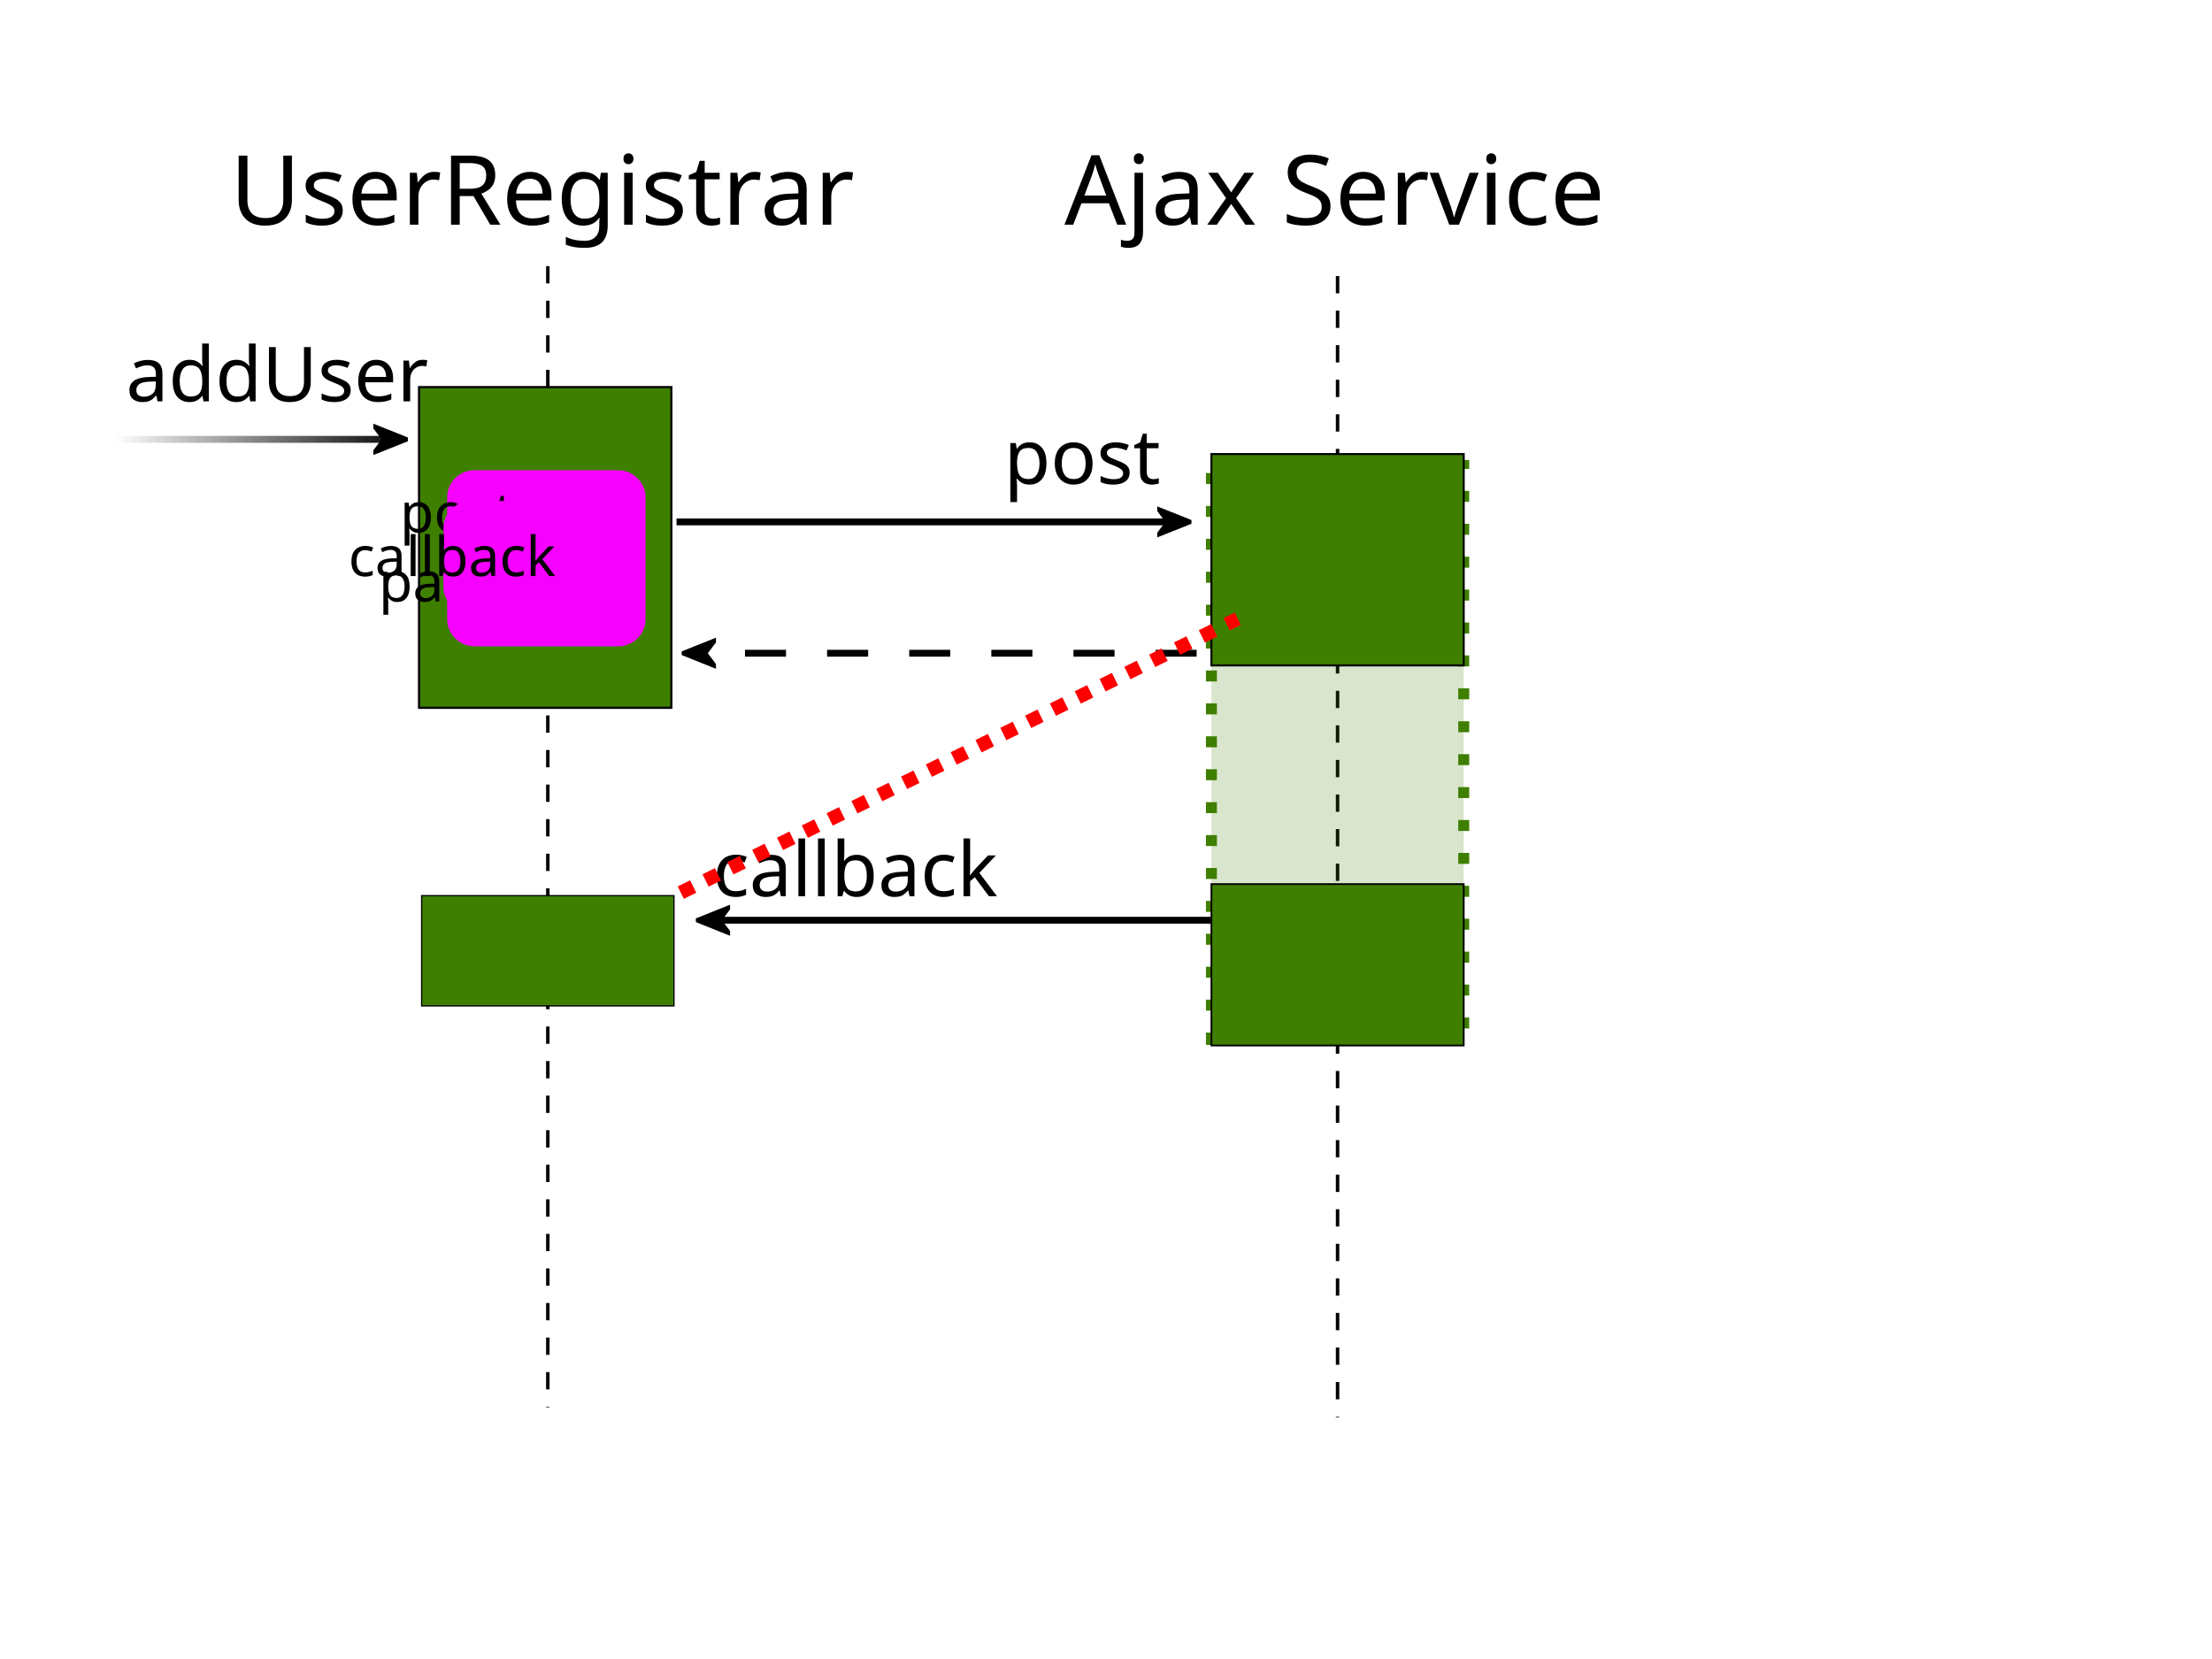
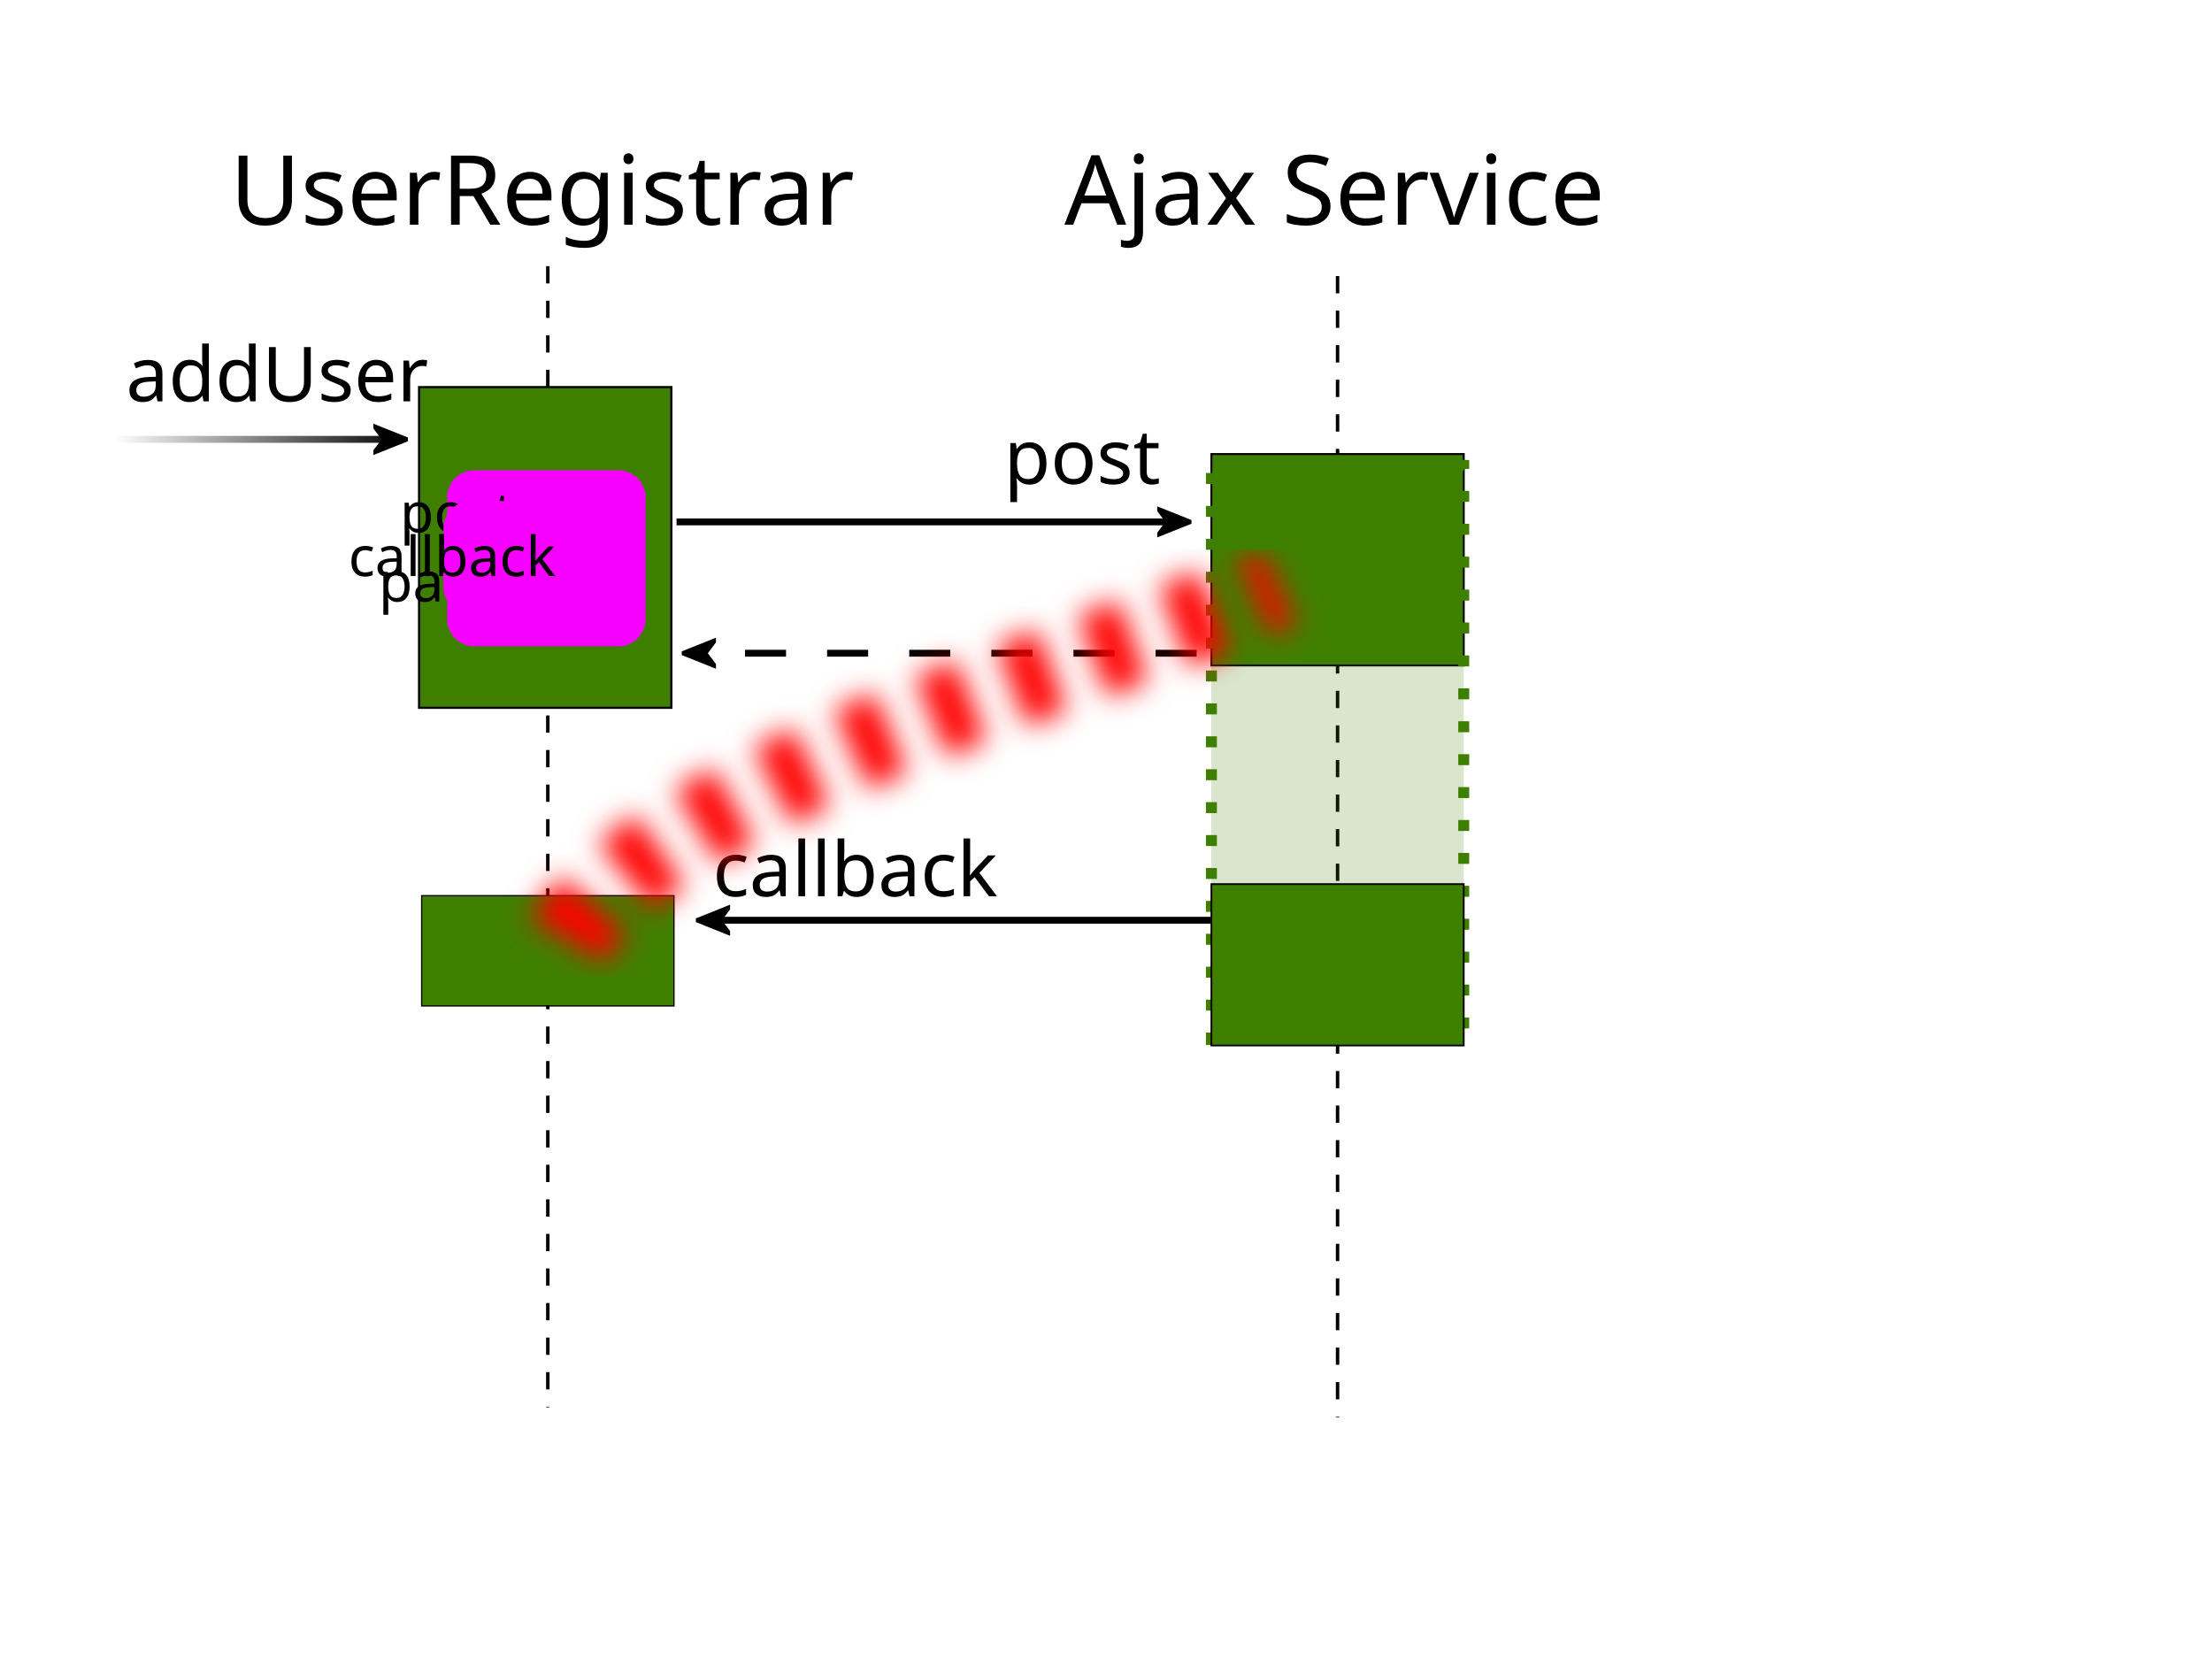
<svg xmlns="http://www.w3.org/2000/svg" xmlns:ns1="http://www.openswatchbook.org/uri/2009/osb" xmlns:xlink="http://www.w3.org/1999/xlink" width="640" height="480" id="svg3048" version="1.1">
  <defs id="defs3050">
+     <marker orient="auto" refY="0.0" refX="0.0" id="Arrow1Send" style="overflow:visible;">
+       <path id="path4070" d="M 0.0,0.0 L 5.0,-5.0 L -12.5,0.0 L 5.0,5.0 L 0.0,0.0 z " style="fill-rule:evenodd;stroke:#000000;stroke-width:1.0pt;marker-start:none;" transform="scale(0.2) rotate(180) translate(6,0)" />
+     </marker>
    <linearGradient id="linearGradient9699" ns1:paint="solid">
      <stop style="stop-color:#000000;stop-opacity:1;" offset="0" id="stop9701" />
    </linearGradient>
    <linearGradient id="linearGradient8247">
      <stop style="stop-color:#501616;stop-opacity:1;" offset="0" id="stop8249" />
      <stop style="stop-color:#501616;stop-opacity:0;" offset="1" id="stop8251" />
    </linearGradient>
    <linearGradient id="linearGradient8239">
      <stop style="stop-color:#000000;stop-opacity:0;" offset="0" id="stop8241" />
      <stop style="stop-color:#000000;stop-opacity:1;" offset="1" id="stop8243" />
    </linearGradient>
    <marker refY="50" refX="50" markerHeight="5" markerWidth="5" viewBox="0 0 100 100" se_type="rightarrow" orient="auto" markerUnits="strokeWidth" id="se_marker_end_svg_6">
      <path stroke-width="10" stroke="#000000" fill="#000000" d="m100,50l-100,40l30,-40l-30,-40z" id="path3053" />
    </marker>
    <marker refY="50" refX="50" markerHeight="5" markerWidth="5" viewBox="0 0 100 100" se_type="rightarrow" orient="auto" markerUnits="strokeWidth" id="se_marker_end_svg_3">
      <path stroke-width="10" stroke="#000000" fill="#000000" d="m100,50l-100,40l30,-40l-30,-40z" id="path3056" />
    </marker>
    <linearGradient xlink:href="#linearGradient8239" id="linearGradient8245" x1="33.207" y1="127.121" x2="118.519" y2="127.121" gradientUnits="userSpaceOnUse" />
    <linearGradient xlink:href="#linearGradient8247" id="linearGradient8253" x1="2.153" y1="159.963" x2="10.764" y2="140.589" gradientUnits="userSpaceOnUse" />
+     <filter id="filter6137">
+       <feGaussianBlur stdDeviation="4.148" id="feGaussianBlur6139" />
+     </filter>
  </defs>
  <g id="g3058">
    <line id="line7680" y2="410.054" x2="387" y1="79.87" x1="387" style="fill:none;stroke:#000000;stroke-dasharray:5, 5" />
-     <rect transform="scale(1,-1)" style="fill:#3f7f00;fill-opacity:0.197;stroke:#3f7f00;stroke-width:3.174;stroke-miterlimit:4;stroke-opacity:1;stroke-dasharray:3.174, 6.349;stroke-dashoffset:0" id="rect3168" height="166.075" width="73" y="-300.747" x="350.5" stroke-linecap="null" stroke-linejoin="null" />
    <line fill="none" x1="158.5" y1="77" x2="158.5" y2="407.183" id="svg_1" stroke-dasharray="5,5" stroke="#000000" />
    <line stroke-linejoin="null" stroke-linecap="null" x1="195.743" y1="151" x2="339.771" y2="151" id="post-arrow" style="fill:none;stroke:#000000;stroke-width:1.98;marker-end:url(#se_marker_end_svg_6)" />
    <rect stroke-linecap="null" x="121.243" y="112" width="73" height="92.79" id="svg_2" style="fill:#3f7f00;stroke:#000000;stroke-width:0.622;stroke-linejoin:miter;stroke-miterlimit:4;stroke-dasharray:none" />
    <text xml:space="preserve" font-size="24" id="svg_7" y="65" x="156.882" stroke-linecap="null" stroke-linejoin="null" style="font-size:28px;font-style:normal;font-variant:normal;font-weight:normal;font-stretch:normal;text-align:center;line-height:125%;writing-mode:lr-tb;text-anchor:middle;fill:#000000;stroke:#000000;stroke-width:0;stroke-dasharray:none;font-family:Gill Sans;-inkscape-font-specification:Gill Sans">UserRegistrar</text>
    <text xml:space="preserve" style="font-size:22px;font-style:normal;font-variant:normal;font-weight:normal;font-stretch:normal;text-align:start;line-height:125%;letter-spacing:0px;word-spacing:0px;writing-mode:lr-tb;text-anchor:start;fill:#000000;fill-opacity:1;stroke:none;font-family:Gill Sans;-inkscape-font-specification:Gill Sans" x="290.449" y="139.995" id="post-text">
      <tspan x="290.449" y="139.995" id="tspan3107">post</tspan>
    </text>
    <text xml:space="preserve" style="font-size:40px;font-style:normal;font-variant:normal;font-weight:normal;font-stretch:normal;text-align:start;line-height:125%;letter-spacing:0px;word-spacing:0px;writing-mode:lr-tb;text-anchor:start;fill:#000000;fill-opacity:1;stroke:none;font-family:Gill Sans;-inkscape-font-specification:Gill Sans" x="0" y="183.679" id="text3103">
      <tspan id="tspan3105" x="0" y="183.679" />
    </text>
    <text style="font-size:28px;font-style:normal;font-variant:normal;font-weight:normal;font-stretch:normal;text-align:center;line-height:125%;writing-mode:lr-tb;text-anchor:middle;fill:#000000;stroke:#000000;stroke-width:0;stroke-dasharray:none;font-family:Gill Sans;-inkscape-font-specification:Gill Sans" stroke-linejoin="null" stroke-linecap="null" x="386.139" y="65" id="text3133" font-size="24" xml:space="preserve">Ajax Service</text>
    <text xml:space="preserve" style="font-size:40px;font-style:normal;font-variant:normal;font-weight:normal;font-stretch:normal;text-align:start;line-height:125%;letter-spacing:0px;word-spacing:0px;writing-mode:lr-tb;text-anchor:start;fill:#000000;fill-opacity:1;stroke:none;font-family:Gill Sans;-inkscape-font-specification:Gill Sans" x="279.135" y="91.794" id="text3135">
      <tspan id="tspan3137" x="279.135" y="91.794" />
    </text>
    <rect stroke-linejoin="null" stroke-linecap="null" x="350.5" y="-192.528" width="73" height="61.155" id="post-body" style="fill:#3f7f00;stroke:#000000;stroke-width:0.577" transform="scale(1,-1)" />
    <line style="fill:url(#linearGradient8253);stroke:url(#linearGradient8245);stroke-width:2;marker-end:url(#se_marker_end_svg_6);stroke-miterlimit:4;stroke-dasharray:none;fill-opacity:1" id="line8217" y2="127.121" x2="113.019" y1="127.121" x1="6.222" stroke-linecap="null" stroke-linejoin="null" />
    <text id="text8219" y="116.116" x="36.429" style="font-size:22px;font-style:normal;font-variant:normal;font-weight:normal;font-stretch:normal;text-align:start;line-height:125%;letter-spacing:0px;word-spacing:0px;writing-mode:lr-tb;text-anchor:start;fill:#000000;fill-opacity:1;stroke:none;font-family:Gill Sans;-inkscape-font-specification:Gill Sans" xml:space="preserve">
      <tspan id="tspan8221" y="116.116" x="36.429">addUser</tspan>
    </text>
-     <rect style="fill:#3f7f00;stroke:#000000;stroke-width:0.365;stroke-linejoin:miter;stroke-miterlimit:4;stroke-dasharray:none" id="rect3111" height="31.9" width="73" y="259.142" x="122" stroke-linecap="null" />
-     <rect transform="scale(1,-1)" style="fill:#3f7f00;stroke:#000000;stroke-width:0.504" id="rect3113" height="46.696" width="73" y="-302.495" x="350.5" stroke-linecap="null" stroke-linejoin="null" />
-     <line style="fill:none;stroke:#000000;stroke-width:1.98;marker-end:url(#se_marker_end_svg_6)" id="line3115" y2="266.252" x2="206.286" y1="266.252" x1="350.314" stroke-linecap="null" stroke-linejoin="null" />
-     <text id="text3117" y="259.306" x="206.221" style="font-size:22px;font-style:normal;font-variant:normal;font-weight:normal;font-stretch:normal;text-align:start;line-height:125%;letter-spacing:0px;word-spacing:0px;writing-mode:lr-tb;text-anchor:start;fill:#000000;fill-opacity:1;stroke:none;font-family:Gill Sans;-inkscape-font-specification:Gill Sans" xml:space="preserve">
+     <rect style="fill:#3f7f00;stroke:#000000;stroke-width:0.365;stroke-linejoin:miter;stroke-miterlimit:4;stroke-dasharray:none" id="callback-block" height="31.9" width="73" y="259.142" x="122" stroke-linecap="null" />
+     <g id="g3141">
+       <rect stroke-linejoin="null" stroke-linecap="null" x="350.5" y="-300.747" width="73" height="166.075" id="rect3168" style="fill:#3f7f00;fill-opacity:0.197;stroke:#3f7f00;stroke-width:3.174;stroke-miterlimit:4;stroke-opacity:1;stroke-dasharray:3.174, 6.349;stroke-dashoffset:0" transform="scale(1,-1)" />
+       <rect stroke-linejoin="null" stroke-linecap="null" x="350.5" y="-302.495" width="73" height="46.696" id="ajax-second-stage-block" style="fill:#3f7f00;stroke:#000000;stroke-width:0.504" transform="scale(1,-1)" />
+     </g>
+     <line style="fill:none;stroke:#000000;stroke-width:1.98;marker-end:url(#se_marker_end_svg_6)" id="callback-arrow" y2="266.252" x2="206.286" y1="266.252" x1="350.314" stroke-linecap="null" stroke-linejoin="null" />
+     <text id="callback-text" y="259.306" x="206.221" style="font-size:22px;font-style:normal;font-variant:normal;font-weight:normal;font-stretch:normal;text-align:start;line-height:125%;letter-spacing:0px;word-spacing:0px;writing-mode:lr-tb;text-anchor:start;fill:#000000;fill-opacity:1;stroke:none;font-family:Gill Sans;-inkscape-font-specification:Gill Sans" xml:space="preserve">
      <tspan id="tspan3119" y="259.306" x="206.221">callback</tspan>
    </text>
-     <line style="fill:none;stroke:#000000;stroke-width:1.98;marker-end:url(#se_marker_end_svg_6);stroke-miterlimit:4;stroke-dasharray:11.88,11.88;stroke-dashoffset:0" id="line3974" y2="189" x2="202.197" y1="189" x1="346.226" stroke-linecap="null" stroke-linejoin="null" />
+     <line style="fill:none;stroke:#000000;stroke-width:1.98;marker-end:url(#se_marker_end_svg_6);stroke-miterlimit:4;stroke-dasharray:11.88,11.88;stroke-dashoffset:0" id="add-user-return-arrow" y2="189" x2="202.197" y1="189" x1="346.226" stroke-linecap="null" stroke-linejoin="null" />
    <g id="post-params" transform="translate(-1.522199,-4.059197)">
      <rect y="140.111" x="130.895" height="50.948" width="57.406" id="rect3099" style="fill:#f600ff;fill-opacity:1;stroke:#000000;stroke-width:0;stroke-linecap:butt;stroke-linejoin:miter;stroke-miterlimit:4;stroke-opacity:1;stroke-dasharray:none;stroke-dashoffset:0" ry="7.893" rx="7.893" />
      <text id="text3904" y="158.089" x="159.457" style="font-size:22px;font-style:normal;font-variant:normal;font-weight:normal;font-stretch:normal;text-align:center;line-height:125%;letter-spacing:0px;word-spacing:0px;writing-mode:lr-tb;text-anchor:middle;fill:#000000;fill-opacity:1;stroke:none;font-family:Gill Sans;-inkscape-font-specification:Gill Sans" xml:space="preserve">
        <tspan style="font-size:16px;text-align:center;text-anchor:middle" id="tspan3906" y="158.089" x="159.457">post</tspan>
        <tspan id="tspan3908" style="font-size:16px;text-align:center;text-anchor:middle" y="178.089" x="159.457">params</tspan>
      </text>
    </g>
    <path style="fill:none;stroke:none" d="m 158.816,158.816 c 7.586,12.838 0.348,40.888 14.146,41.668 48.026,9.481 202.019,2.865 215.198,-41.161" id="post-params-path" />
    <g transform="translate(-2.596194,-4.295983)" id="callback-param">
      <rect rx="7.893" ry="7.893" style="fill:#f600ff;fill-opacity:1;stroke:#000000;stroke-width:0;stroke-linecap:butt;stroke-linejoin:miter;stroke-miterlimit:4;stroke-opacity:1;stroke-dasharray:none;stroke-dashoffset:0" id="rect4040" width="57.406" height="32.681" x="130.895" y="149.244" />
      <text xml:space="preserve" style="font-size:22px;font-style:normal;font-variant:normal;font-weight:normal;font-stretch:normal;text-align:center;line-height:125%;letter-spacing:0px;word-spacing:0px;writing-mode:lr-tb;text-anchor:middle;fill:#000000;fill-opacity:1;stroke:none;font-family:Gill Sans;-inkscape-font-specification:Gill Sans" x="159.122" y="170.98" id="text4042">
        <tspan x="159.122" y="170.98" id="tspan4044" style="font-size:16px;text-align:center;text-anchor:middle">callback</tspan>
        <tspan x="159.122" y="190.98" style="font-size:16px;text-align:center;text-anchor:middle" id="tspan4046" />
      </text>
    </g>
-     <line style="fill:none;stroke:#ff0000;stroke-width:4;stroke-miterlimit:4;stroke-opacity:1;stroke-dasharray:4,4;stroke-dashoffset:0.4;marker-end:none" id="callback-tunnel" y2="259.967" x2="193.516" y1="179.013" x1="358.136" stroke-linecap="null" stroke-linejoin="null" />
+     <path style="fill:none;stroke:#ff0000;stroke-width:25;stroke-linecap:butt;stroke-linejoin:miter;stroke-miterlimit:4;stroke-opacity:1;stroke-dasharray:12.5, 12.5;stroke-dashoffset:0;marker-end:none;filter:url(#filter6137)" d="M 164.397,271.966 C 191.263,225.388 332.376,187.007 369.387,169.471" id="callback-tunnel" />
  </g>
</svg>
